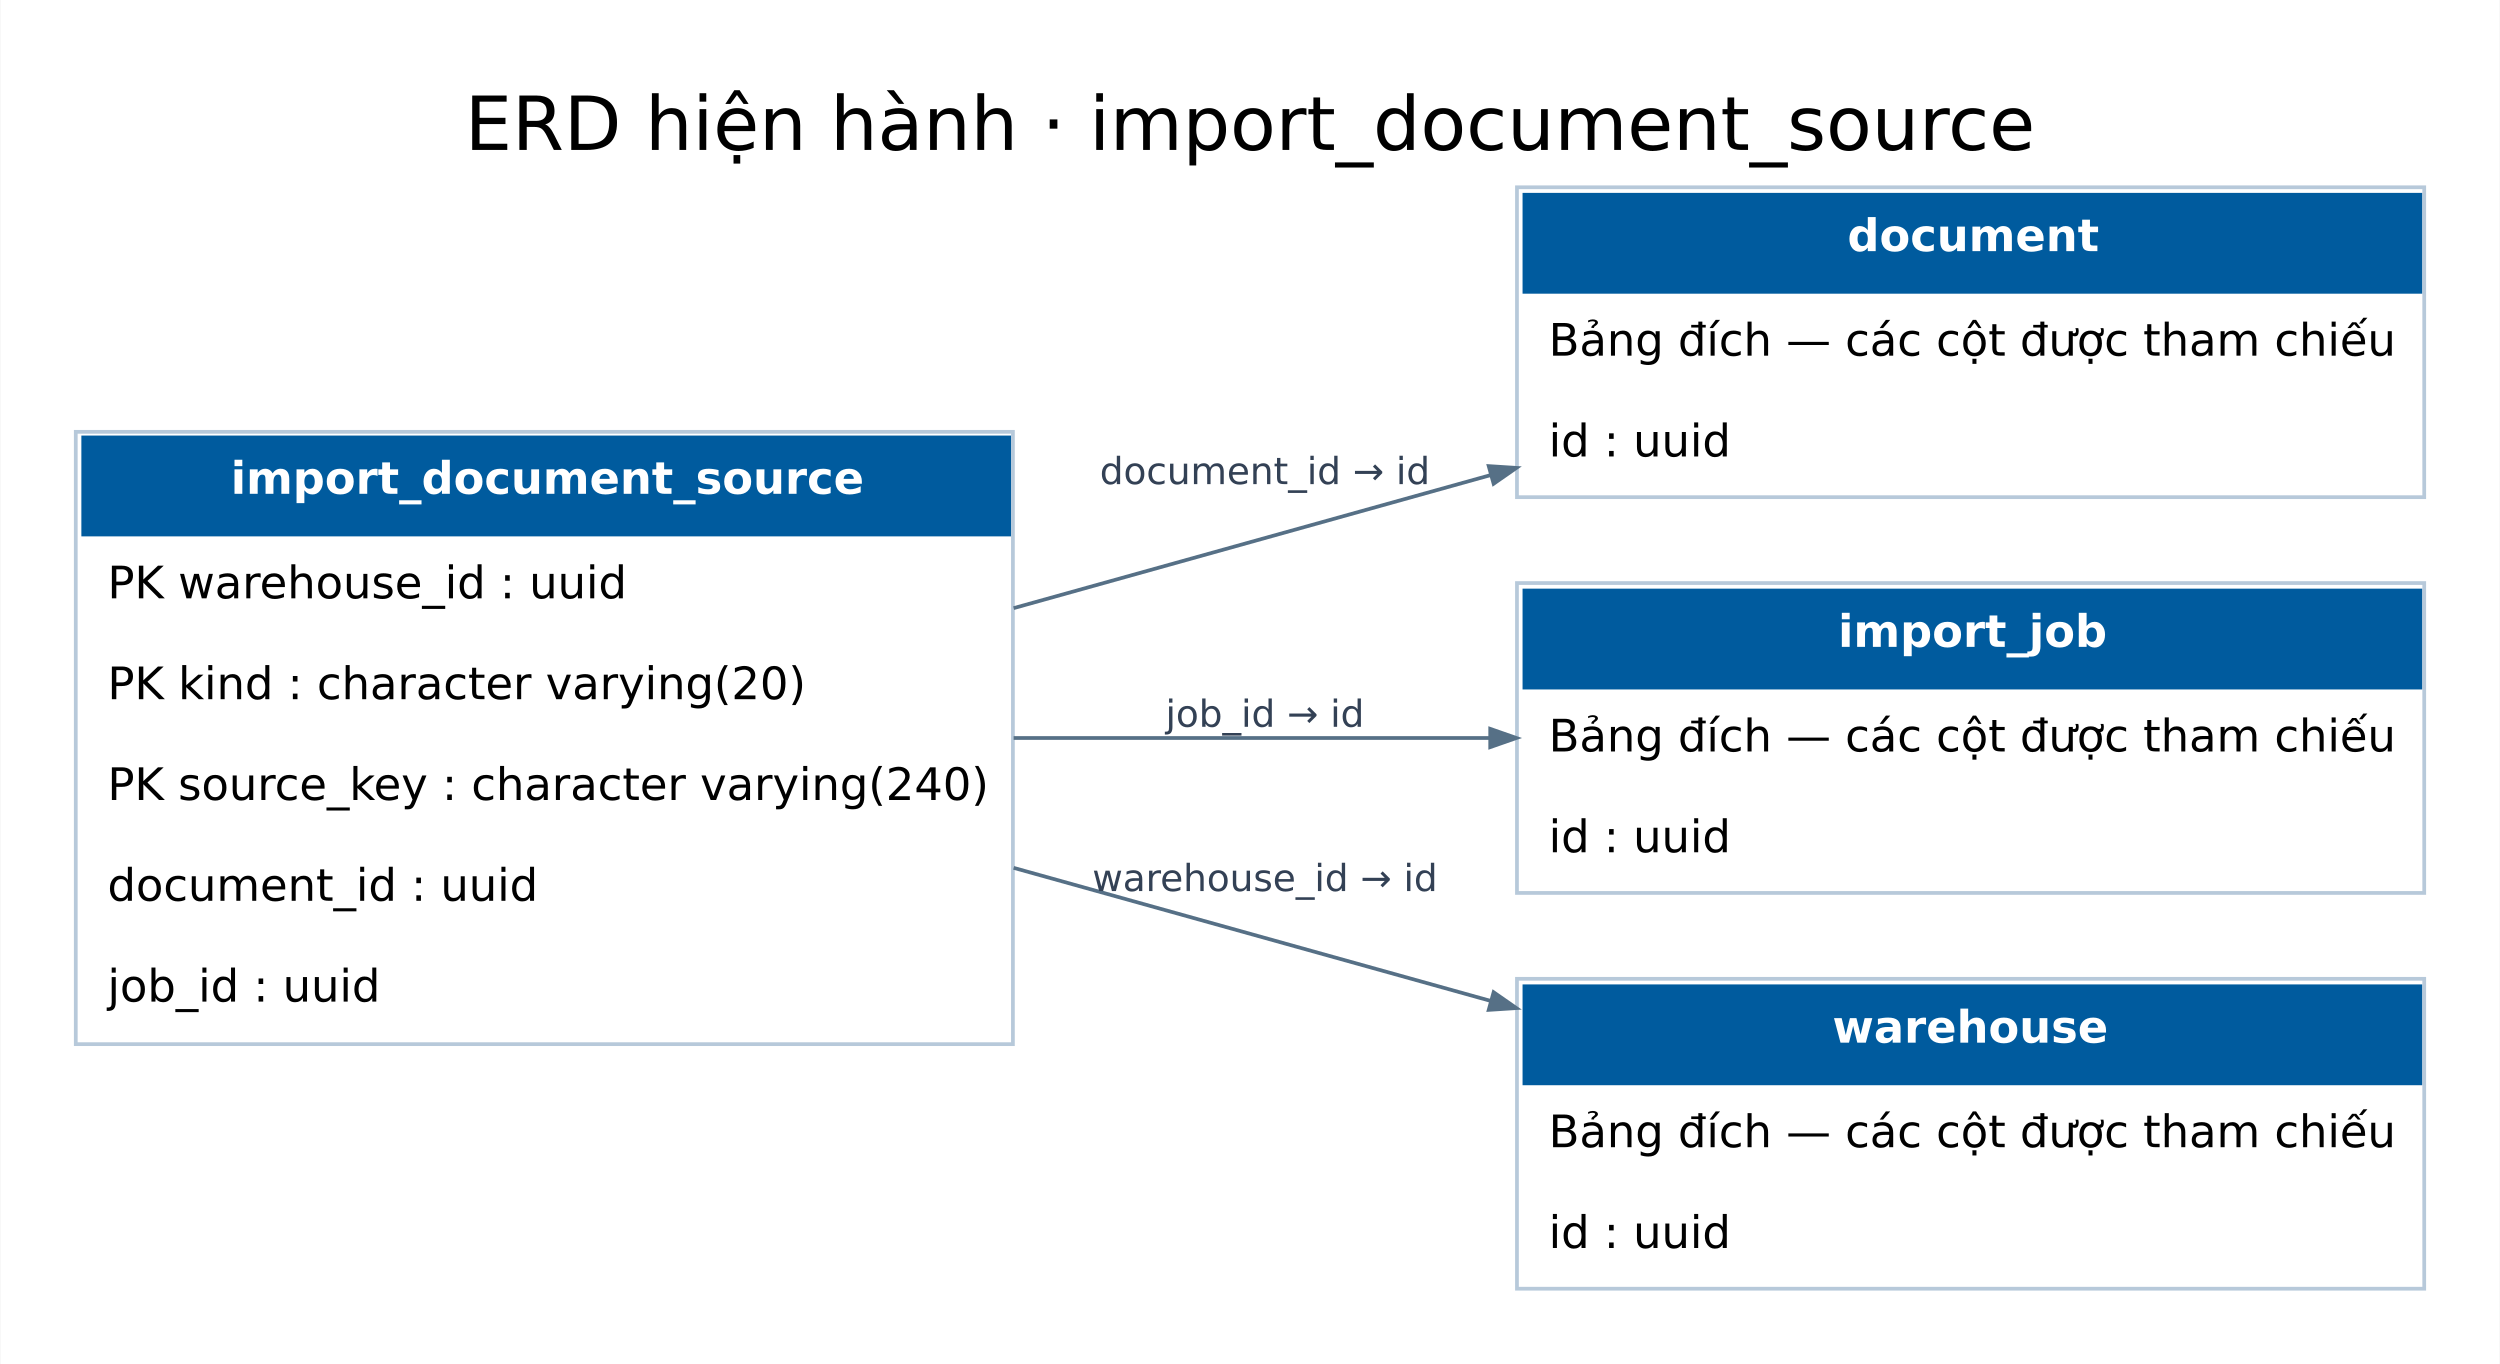
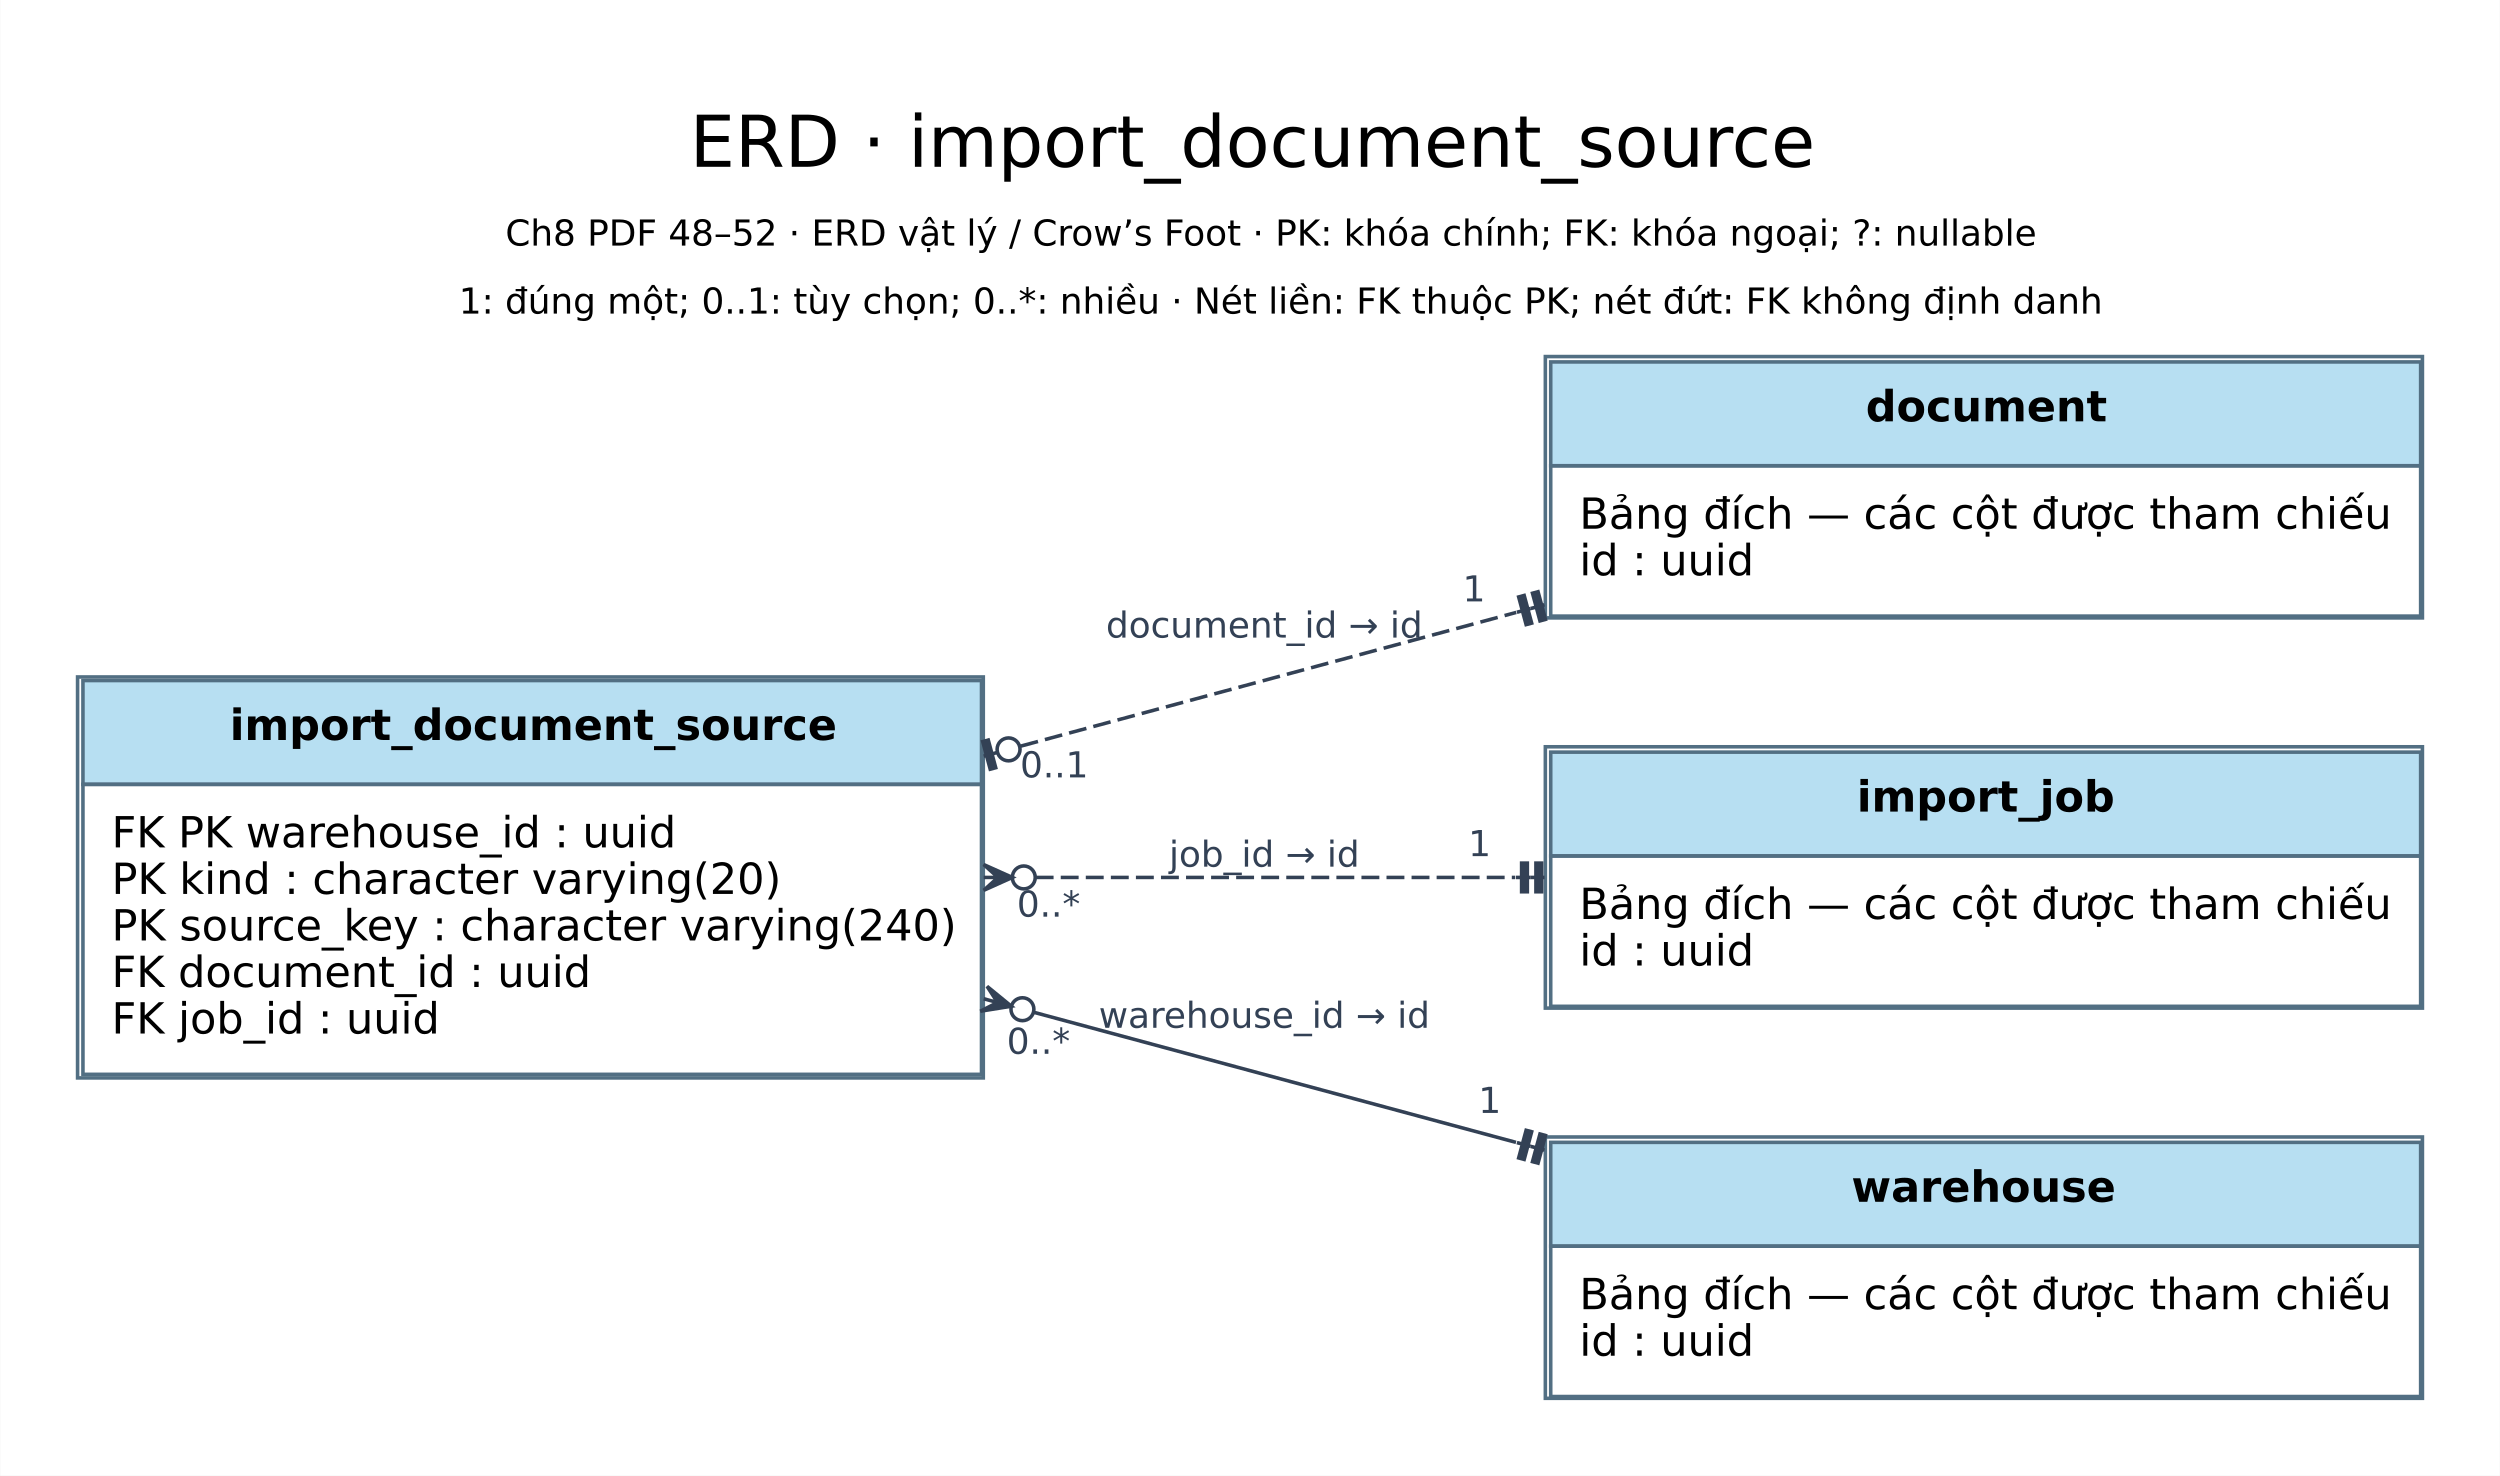
- <svg xmlns="http://www.w3.org/2000/svg" width="669pt" height="365pt" viewBox="0.00 0.00 669.32 365.32">
-   <g id="graph0" class="graph" transform="scale(1 1) rotate(0) translate(20.16 345.16)">
-     <polygon fill="white" stroke="transparent" points="-20.16,20.16 -20.16,-345.16 649.16,-345.16 649.16,20.16 -20.16,20.16" />
-     <text text-anchor="middle" x="314.5" y="-305" font-family="DejaVu Sans" font-size="20.00">ERD hiện hành · import_document_source</text>
+ <svg xmlns="http://www.w3.org/2000/svg" width="698pt" height="412pt" viewBox="0.00 0.00 698.20 412.20">
+   <g id="graph0" class="graph" transform="scale(1 1) rotate(0) translate(21.6 390.6)">
+     <polygon fill="white" stroke="transparent" points="-21.6,21.6 -21.6,-390.6 676.6,-390.6 676.6,21.6 -21.6,21.6" />
+     <text text-anchor="start" x="171" y="-344" font-family="DejaVu Sans" font-size="20.00">ERD · import_document_source</text>
+     <text text-anchor="start" x="119.5" y="-322" font-family="DejaVu Sans" font-size="10.00">Ch8 PDF 48–52 · ERD vật lý / Crow’s Foot · PK: khóa chính; FK: khóa ngoại; ?: nullable</text>
+     <text text-anchor="start" x="106.5" y="-303" font-family="DejaVu Sans" font-size="10.00">1: đúng một; 0..1: tùy chọn; 0..*: nhiều · Nét liền: FK thuộc PK; nét đứt: FK không định danh</text>
    <g id="node1" class="node">
-       <polygon fill="#005b9e" stroke="transparent" points="1.5,-201.5 1.5,-228.5 250.5,-228.5 250.5,-201.5 1.5,-201.5" />
-       <text text-anchor="start" x="41.5" y="-212.9" font-family="DejaVu Sans" font-weight="bold" font-size="12.00" fill="white">import_document_source</text>
-       <text text-anchor="start" x="8.5" y="-184.9" font-family="DejaVu Sans" font-size="12.00">PK warehouse_id : uuid</text>
-       <text text-anchor="start" x="8.5" y="-157.9" font-family="DejaVu Sans" font-size="12.00">PK kind : character varying(20)</text>
-       <text text-anchor="start" x="8.5" y="-130.9" font-family="DejaVu Sans" font-size="12.00">PK source_key : character varying(240)</text>
-       <text text-anchor="start" x="8.5" y="-103.9" font-family="DejaVu Sans" font-size="12.00">document_id : uuid</text>
-       <text text-anchor="start" x="8.5" y="-76.9" font-family="DejaVu Sans" font-size="12.00">job_id : uuid</text>
-       <polygon fill="none" stroke="#b7c9da" points="0,-65.5 0,-229.5 251,-229.5 251,-65.5 0,-65.5" />
+       <polygon fill="#b7dff2" stroke="transparent" points="1.5,-171.5 1.5,-200.5 252.5,-200.5 252.5,-171.5 1.5,-171.5" />
+       <polygon fill="none" stroke="#526f83" points="1.5,-171.5 1.5,-200.5 252.5,-200.5 252.5,-171.5 1.5,-171.5" />
+       <text text-anchor="start" x="42.5" y="-183.9" font-family="DejaVu Sans" font-weight="bold" font-size="12.00">import_document_source</text>
+       <polygon fill="none" stroke="#526f83" points="1.5,-90.5 1.5,-171.5 252.5,-171.5 252.5,-90.5 1.5,-90.5" />
+       <text text-anchor="start" x="9.5" y="-153.9" font-family="DejaVu Sans" font-size="12.00">FK PK warehouse_id : uuid</text>
+       <text text-anchor="start" x="9.5" y="-140.9" font-family="DejaVu Sans" font-size="12.00">PK kind : character varying(20)</text>
+       <text text-anchor="start" x="9.5" y="-127.9" font-family="DejaVu Sans" font-size="12.00">PK source_key : character varying(240)</text>
+       <text text-anchor="start" x="9.5" y="-114.9" font-family="DejaVu Sans" font-size="12.00">FK document_id : uuid</text>
+       <text text-anchor="start" x="9.5" y="-101.9" font-family="DejaVu Sans" font-size="12.00">FK job_id : uuid</text>
+       <polygon fill="none" stroke="#526f83" points="0,-89.5 0,-201.5 253,-201.5 253,-89.5 0,-89.5" />
    </g>
    <g id="node2" class="node">
-       <polygon fill="#005b9e" stroke="transparent" points="387.5,-266.5 387.5,-293.5 628.5,-293.5 628.5,-266.5 387.5,-266.5" />
-       <text text-anchor="start" x="474.5" y="-277.9" font-family="DejaVu Sans" font-weight="bold" font-size="12.00" fill="white">document</text>
-       <text text-anchor="start" x="394.5" y="-249.9" font-family="DejaVu Sans" font-size="12.00">Bảng đích — các cột được tham chiếu</text>
-       <text text-anchor="start" x="394.5" y="-222.9" font-family="DejaVu Sans" font-size="12.00">id : uuid</text>
-       <polygon fill="none" stroke="#b7c9da" points="386,-212 386,-295 629,-295 629,-212 386,-212" />
+       <polygon fill="#b7dff2" stroke="transparent" points="411.5,-260.5 411.5,-289.5 654.5,-289.5 654.5,-260.5 411.5,-260.5" />
+       <polygon fill="none" stroke="#526f83" points="411.5,-260.5 411.5,-289.5 654.5,-289.5 654.5,-260.5 411.5,-260.5" />
+       <text text-anchor="start" x="499.5" y="-272.9" font-family="DejaVu Sans" font-weight="bold" font-size="12.00">document</text>
+       <polygon fill="none" stroke="#526f83" points="411.5,-218.5 411.5,-260.5 654.5,-260.5 654.5,-218.5 411.5,-218.5" />
+       <text text-anchor="start" x="419.5" y="-242.9" font-family="DejaVu Sans" font-size="12.00">Bảng đích — các cột được tham chiếu</text>
+       <text text-anchor="start" x="419.5" y="-229.9" font-family="DejaVu Sans" font-size="12.00">id : uuid</text>
+       <polygon fill="none" stroke="#526f83" points="410,-218 410,-291 655,-291 655,-218 410,-218" />
    </g>
    <g id="edge1" class="edge">
-       <path fill="none" stroke="#567086" d="M251.19,-182.28C292.18,-193.72 337.8,-206.44 379,-217.93" />
-       <polygon fill="#567086" stroke="#567086" points="378.44,-220.32 385.84,-219.84 379.75,-215.6 378.44,-220.32" />
-       <text text-anchor="middle" x="318.5" y="-215.5" font-family="DejaVu Sans" font-size="10.00" fill="#334155">document_id → id</text>
+       <path fill="none" stroke="#334155" stroke-dasharray="5,2" d="M263.45,-182.18C308.13,-194.24 357.66,-207.6 401.87,-219.53" />
+       <polygon fill="#334155" stroke="#334155" points="252.84,-183.46 254.93,-175.74 256.47,-176.15 254.39,-183.88 252.84,-183.46" />
+       <polyline fill="none" stroke="#334155" points="253.11,-179.39 256.98,-180.43 " />
+       <ellipse fill="none" stroke="#334155" cx="260.06" cy="-181.27" rx="3.2" ry="3.2" />
+       <polygon fill="#334155" stroke="#334155" points="410.04,-217.59 407.96,-225.31 406.41,-224.89 408.5,-217.17 410.04,-217.59" />
+       <polyline fill="none" stroke="#334155" points="409.77,-221.66 405.91,-220.62 " />
+       <polygon fill="#334155" stroke="#334155" points="406.18,-216.54 404.09,-224.27 402.55,-223.85 404.63,-216.13 406.18,-216.54" />
+       <polyline fill="none" stroke="#334155" points="405.91,-220.62 402.05,-219.57 " />
+       <text text-anchor="middle" x="331.5" y="-212.5" font-family="DejaVu Sans" font-size="10.00" fill="#334155">document_id → id</text>
+       <text text-anchor="middle" x="390.07" y="-222.6" font-family="DejaVu Sans" font-size="10.00" fill="#334155">1</text>
+       <text text-anchor="middle" x="272.82" y="-173.45" font-family="DejaVu Sans" font-size="10.00" fill="#334155">0..1</text>
    </g>
    <g id="node3" class="node">
-       <polygon fill="#005b9e" stroke="transparent" points="387.5,-160.5 387.5,-187.5 628.5,-187.5 628.5,-160.5 387.5,-160.5" />
-       <text text-anchor="start" x="472" y="-171.9" font-family="DejaVu Sans" font-weight="bold" font-size="12.00" fill="white">import_job</text>
-       <text text-anchor="start" x="394.5" y="-143.9" font-family="DejaVu Sans" font-size="12.00">Bảng đích — các cột được tham chiếu</text>
-       <text text-anchor="start" x="394.5" y="-116.9" font-family="DejaVu Sans" font-size="12.00">id : uuid</text>
-       <polygon fill="none" stroke="#b7c9da" points="386,-106 386,-189 629,-189 629,-106 386,-106" />
+       <polygon fill="#b7dff2" stroke="transparent" points="411.5,-151.5 411.5,-180.5 654.5,-180.5 654.5,-151.5 411.5,-151.5" />
+       <polygon fill="none" stroke="#526f83" points="411.5,-151.5 411.5,-180.5 654.5,-180.5 654.5,-151.5 411.5,-151.5" />
+       <text text-anchor="start" x="497" y="-163.9" font-family="DejaVu Sans" font-weight="bold" font-size="12.00">import_job</text>
+       <polygon fill="none" stroke="#526f83" points="411.5,-109.5 411.5,-151.5 654.5,-151.5 654.5,-109.5 411.5,-109.5" />
+       <text text-anchor="start" x="419.5" y="-133.9" font-family="DejaVu Sans" font-size="12.00">Bảng đích — các cột được tham chiếu</text>
+       <text text-anchor="start" x="419.5" y="-120.9" font-family="DejaVu Sans" font-size="12.00">id : uuid</text>
+       <polygon fill="none" stroke="#526f83" points="410,-109 410,-182 655,-182 655,-109 410,-109" />
    </g>
    <g id="edge2" class="edge">
-       <path fill="none" stroke="#567086" d="M251.19,-147.5C292.1,-147.5 337.61,-147.5 378.74,-147.5" />
-       <polygon fill="#567086" stroke="#567086" points="378.84,-149.95 385.84,-147.5 378.84,-145.05 378.84,-149.95" />
-       <text text-anchor="middle" x="318.5" y="-150.5" font-family="DejaVu Sans" font-size="10.00" fill="#334155">job_id → id</text>
+       <path fill="none" stroke="#334155" stroke-dasharray="5,2" d="M267.63,-145.5C311.11,-145.5 358.82,-145.5 401.57,-145.5" />
+       <polygon fill="#334155" stroke="#334155" points="261.11,-145.5 253.11,-141.9 257.11,-145.5 253.11,-145.5 253.11,-145.5 253.11,-145.5 257.11,-145.5 253.11,-149.1 261.11,-145.5 261.11,-145.5" />
+       <ellipse fill="none" stroke="#334155" cx="264.31" cy="-145.5" rx="3.2" ry="3.2" />
+       <polygon fill="#334155" stroke="#334155" points="408.97,-141.5 408.97,-149.5 407.37,-149.5 407.37,-141.5 408.97,-141.5" />
+       <polyline fill="none" stroke="#334155" points="409.77,-145.5 405.77,-145.5 " />
+       <polygon fill="#334155" stroke="#334155" points="404.97,-141.5 404.97,-149.5 403.37,-149.5 403.37,-141.5 404.97,-141.5" />
+       <polyline fill="none" stroke="#334155" points="405.77,-145.5 401.77,-145.5 " />
+       <text text-anchor="middle" x="331.5" y="-148.5" font-family="DejaVu Sans" font-size="10.00" fill="#334155">job_id → id</text>
+       <text text-anchor="middle" x="391.64" y="-151.45" font-family="DejaVu Sans" font-size="10.00" fill="#334155">1</text>
+       <text text-anchor="middle" x="271.24" y="-134.55" font-family="DejaVu Sans" font-size="10.00" fill="#334155">0..*</text>
    </g>
    <g id="node4" class="node">
-       <polygon fill="#005b9e" stroke="transparent" points="387.5,-54.5 387.5,-81.5 628.5,-81.5 628.5,-54.5 387.5,-54.5" />
-       <text text-anchor="start" x="470.5" y="-65.9" font-family="DejaVu Sans" font-weight="bold" font-size="12.00" fill="white">warehouse</text>
-       <text text-anchor="start" x="394.5" y="-37.9" font-family="DejaVu Sans" font-size="12.00">Bảng đích — các cột được tham chiếu</text>
-       <text text-anchor="start" x="394.5" y="-10.9" font-family="DejaVu Sans" font-size="12.00">id : uuid</text>
-       <polygon fill="none" stroke="#b7c9da" points="386,0 386,-83 629,-83 629,0 386,0" />
+       <polygon fill="#b7dff2" stroke="transparent" points="411.5,-42.5 411.5,-71.5 654.5,-71.5 654.5,-42.5 411.5,-42.5" />
+       <polygon fill="none" stroke="#526f83" points="411.5,-42.5 411.5,-71.5 654.5,-71.5 654.5,-42.5 411.5,-42.5" />
+       <text text-anchor="start" x="495.5" y="-54.9" font-family="DejaVu Sans" font-weight="bold" font-size="12.00">warehouse</text>
+       <polygon fill="none" stroke="#526f83" points="411.5,-0.5 411.5,-42.5 654.5,-42.5 654.5,-0.5 411.5,-0.5" />
+       <text text-anchor="start" x="419.5" y="-24.9" font-family="DejaVu Sans" font-size="12.00">Bảng đích — các cột được tham chiếu</text>
+       <text text-anchor="start" x="419.5" y="-11.9" font-family="DejaVu Sans" font-size="12.00">id : uuid</text>
+       <polygon fill="none" stroke="#526f83" points="410,0 410,-73 655,-73 655,0 410,0" />
    </g>
    <g id="edge3" class="edge">
-       <path fill="none" stroke="#567086" d="M251.19,-112.72C292.18,-101.28 337.8,-88.56 379,-77.07" />
-       <polygon fill="#567086" stroke="#567086" points="379.75,-79.4 385.84,-75.16 378.44,-74.68 379.75,-79.4" />
-       <text text-anchor="middle" x="318.5" y="-106.5" font-family="DejaVu Sans" font-size="10.00" fill="#334155">warehouse_id → id</text>
+       <path fill="none" stroke="#334155" d="M267.03,-107.85C310.75,-96.06 358.79,-83.1 401.8,-71.49" />
+       <polygon fill="#334155" stroke="#334155" points="260.84,-109.53 252.18,-108.13 256.98,-110.57 253.11,-111.61 253.11,-111.61 253.11,-111.61 256.98,-110.57 254.05,-115.08 260.84,-109.53 260.84,-109.53" />
+       <ellipse fill="none" stroke="#334155" cx="263.93" cy="-108.69" rx="3.2" ry="3.2" />
+       <polygon fill="#334155" stroke="#334155" points="407.96,-65.69 410.04,-73.41 408.5,-73.83 406.41,-66.11 407.96,-65.69" />
+       <polyline fill="none" stroke="#334155" points="409.77,-69.34 405.91,-70.38 " />
+       <polygon fill="#334155" stroke="#334155" points="404.09,-66.73 406.18,-74.46 404.63,-74.87 402.55,-67.15 404.09,-66.73" />
+       <polyline fill="none" stroke="#334155" points="405.91,-70.38 402.05,-71.43 " />
+       <text text-anchor="middle" x="331.5" y="-103.5" font-family="DejaVu Sans" font-size="10.00" fill="#334155">warehouse_id → id</text>
+       <text text-anchor="middle" x="394.47" y="-79.72" font-family="DejaVu Sans" font-size="10.00" fill="#334155">1</text>
+       <text text-anchor="middle" x="268.41" y="-96.23" font-family="DejaVu Sans" font-size="10.00" fill="#334155">0..*</text>
    </g>
  </g>
</svg>
